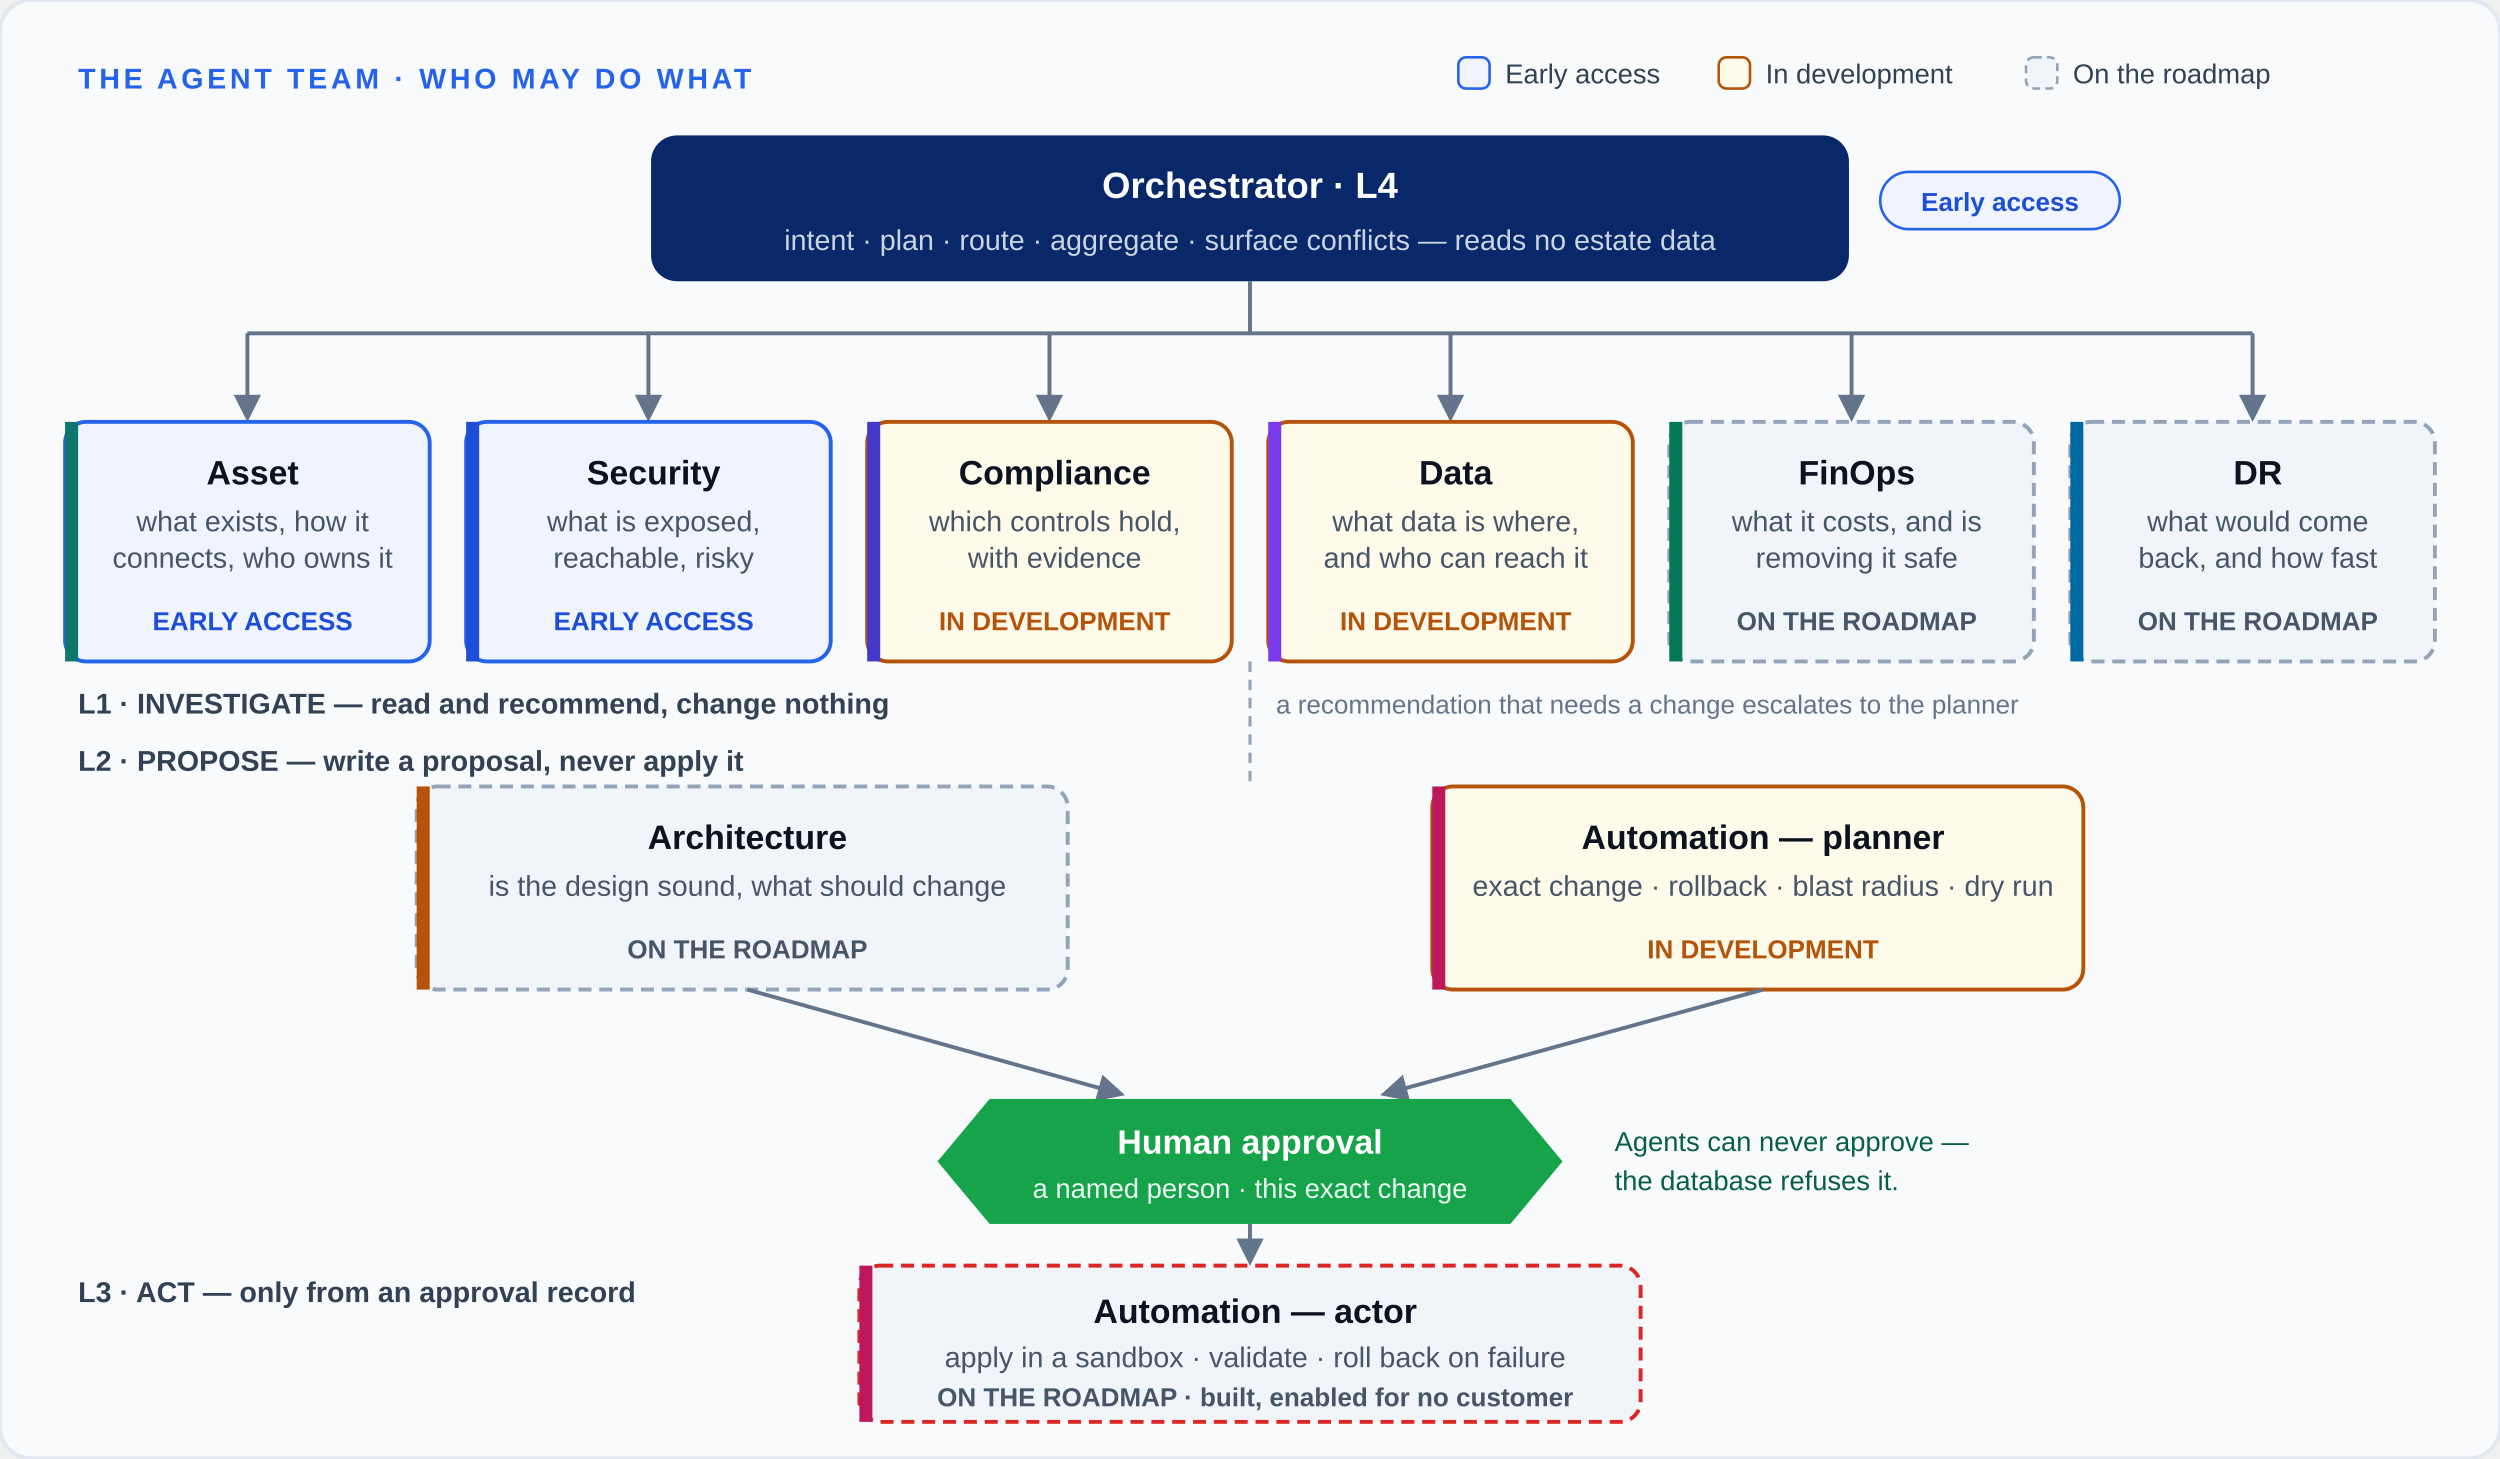
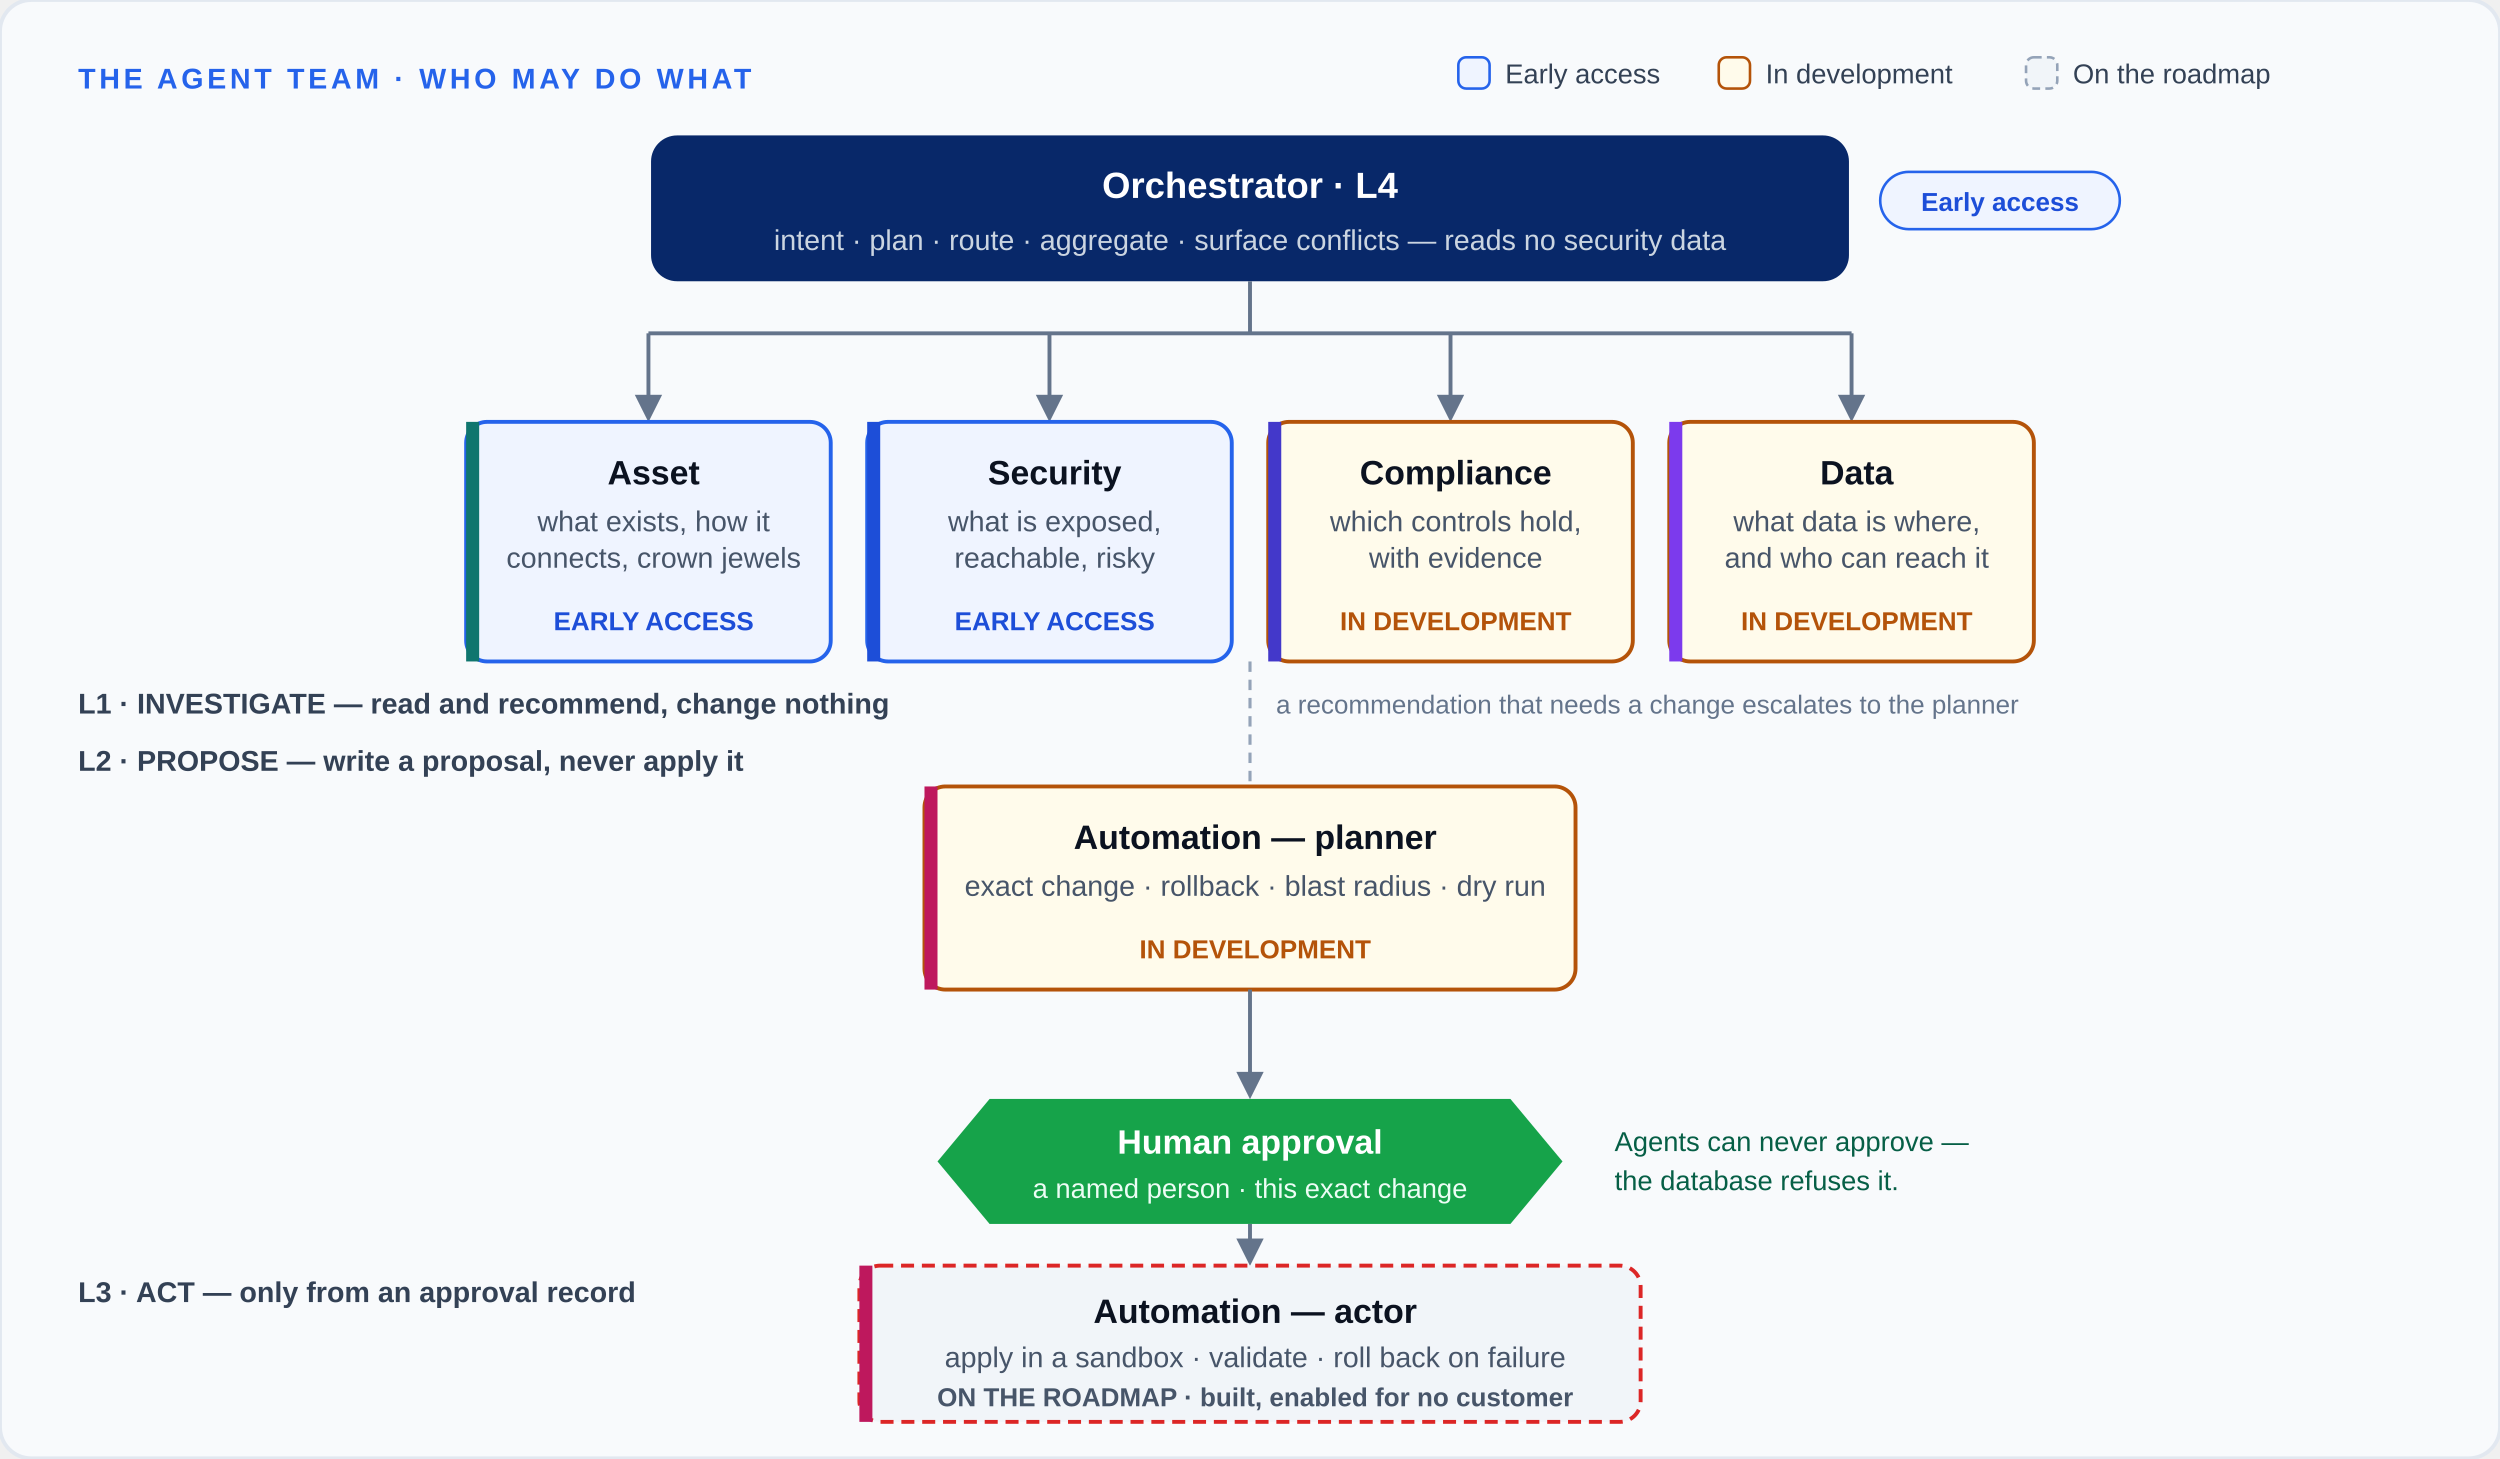
<svg xmlns="http://www.w3.org/2000/svg" viewBox="0 0 960 560" width="960" height="560" font-family="Arial, sans-serif" role="img" aria-labelledby="t d">
  <defs>
    <marker id="a" viewBox="0 0 10 10" refX="8" refY="5" markerWidth="7" markerHeight="7" orient="auto">
      <path d="M0,0 L10,5 L0,10 z" fill="#64748B" />
    </marker>
  </defs>
  <rect width="960" height="560" rx="12" fill="#F8FAFC" stroke="#E2E8F0" stroke-width="1.5" />
  <text x="30" y="34" font-size="11" font-weight="700" fill="#2563EB" letter-spacing="1.4">THE AGENT TEAM · WHO MAY DO WHAT</text>
  <g font-size="10.5">
    <rect x="560" y="22" width="12" height="12" rx="3" fill="#EFF4FF" stroke="#2563EB" />
    <text x="578" y="32" fill="#334155">Early access</text>
    <rect x="660" y="22" width="12" height="12" rx="3" fill="#FFFBEB" stroke="#B45309" />
    <text x="678" y="32" fill="#334155">In development</text>
    <rect x="778" y="22" width="12" height="12" rx="3" fill="#F1F5F9" stroke="#94A3B8" stroke-dasharray="3 2" />
    <text x="796" y="32" fill="#334155">On the roadmap</text>
  </g>
  <rect x="250" y="52" width="460" height="56" rx="10" fill="#082869" />
  <text x="480" y="76" text-anchor="middle" font-size="14" font-weight="700" fill="#FFFFFF">Orchestrator · L4</text>
-   <text x="480" y="96" text-anchor="middle" font-size="11" fill="#CBD5E1">intent · plan · route · aggregate · surface conflicts — reads no estate data</text>
+   <text x="480" y="96" text-anchor="middle" font-size="11" fill="#CBD5E1">intent · plan · route · aggregate · surface conflicts — reads no security data</text>
  <rect x="722" y="66" width="92" height="22" rx="11" fill="#EFF4FF" stroke="#2563EB" />
  <text x="768" y="81" text-anchor="middle" font-size="10" font-weight="700" fill="#1D4ED8">Early access</text>
  <line x1="480" y1="108" x2="480" y2="128" stroke="#64748B" stroke-width="1.5" />
-   <line x1="95" y1="128" x2="865" y2="128" stroke="#64748B" stroke-width="1.5" />
+   <line x1="249" y1="128" x2="711" y2="128" stroke="#64748B" stroke-width="1.5" />
  <text x="30" y="274" font-size="11" font-weight="700" fill="#334155">L1 · INVESTIGATE — read and recommend, change nothing</text>
  <g font-size="11" text-anchor="middle">
-     <line x1="95" y1="128" x2="95" y2="160" stroke="#64748B" stroke-width="1.5" marker-end="url(#a)" />
-     <rect x="25" y="162" width="140" height="92" rx="8" fill="#EFF4FF" stroke="#2563EB" stroke-width="1.5" />
-     <rect x="25" y="162" width="5" height="92" fill="#0F766E" />
-     <text x="97" y="186" font-size="13" font-weight="700" fill="#0B1220">Asset</text>
-     <text x="97" y="204" fill="#475569">what exists, how it</text>
-     <text x="97" y="218" fill="#475569">connects, who owns it</text>
-     <text x="97" y="242" font-size="10" font-weight="700" fill="#1D4ED8">EARLY ACCESS</text>
    <line x1="249" y1="128" x2="249" y2="160" stroke="#64748B" stroke-width="1.5" marker-end="url(#a)" />
    <rect x="179" y="162" width="140" height="92" rx="8" fill="#EFF4FF" stroke="#2563EB" stroke-width="1.5" />
-     <rect x="179" y="162" width="5" height="92" fill="#1D4ED8" />
-     <text x="251" y="186" font-size="13" font-weight="700" fill="#0B1220">Security</text>
-     <text x="251" y="204" fill="#475569">what is exposed,</text>
-     <text x="251" y="218" fill="#475569">reachable, risky</text>
+     <rect x="179" y="162" width="5" height="92" fill="#0F766E" />
+     <text x="251" y="186" font-size="13" font-weight="700" fill="#0B1220">Asset</text>
+     <text x="251" y="204" fill="#475569">what exists, how it</text>
+     <text x="251" y="218" fill="#475569">connects, crown jewels</text>
    <text x="251" y="242" font-size="10" font-weight="700" fill="#1D4ED8">EARLY ACCESS</text>
    <line x1="403" y1="128" x2="403" y2="160" stroke="#64748B" stroke-width="1.5" marker-end="url(#a)" />
-     <rect x="333" y="162" width="140" height="92" rx="8" fill="#FFFBEB" stroke="#B45309" stroke-width="1.5" />
-     <rect x="333" y="162" width="5" height="92" fill="#4338CA" />
-     <text x="405" y="186" font-size="13" font-weight="700" fill="#0B1220">Compliance</text>
-     <text x="405" y="204" fill="#475569">which controls hold,</text>
-     <text x="405" y="218" fill="#475569">with evidence</text>
-     <text x="405" y="242" font-size="10" font-weight="700" fill="#B45309">IN DEVELOPMENT</text>
+     <rect x="333" y="162" width="140" height="92" rx="8" fill="#EFF4FF" stroke="#2563EB" stroke-width="1.5" />
+     <rect x="333" y="162" width="5" height="92" fill="#1D4ED8" />
+     <text x="405" y="186" font-size="13" font-weight="700" fill="#0B1220">Security</text>
+     <text x="405" y="204" fill="#475569">what is exposed,</text>
+     <text x="405" y="218" fill="#475569">reachable, risky</text>
+     <text x="405" y="242" font-size="10" font-weight="700" fill="#1D4ED8">EARLY ACCESS</text>
    <line x1="557" y1="128" x2="557" y2="160" stroke="#64748B" stroke-width="1.5" marker-end="url(#a)" />
    <rect x="487" y="162" width="140" height="92" rx="8" fill="#FFFBEB" stroke="#B45309" stroke-width="1.5" />
-     <rect x="487" y="162" width="5" height="92" fill="#7C3AED" />
-     <text x="559" y="186" font-size="13" font-weight="700" fill="#0B1220">Data</text>
-     <text x="559" y="204" fill="#475569">what data is where,</text>
-     <text x="559" y="218" fill="#475569">and who can reach it</text>
+     <rect x="487" y="162" width="5" height="92" fill="#4338CA" />
+     <text x="559" y="186" font-size="13" font-weight="700" fill="#0B1220">Compliance</text>
+     <text x="559" y="204" fill="#475569">which controls hold,</text>
+     <text x="559" y="218" fill="#475569">with evidence</text>
    <text x="559" y="242" font-size="10" font-weight="700" fill="#B45309">IN DEVELOPMENT</text>
    <line x1="711" y1="128" x2="711" y2="160" stroke="#64748B" stroke-width="1.5" marker-end="url(#a)" />
-     <rect x="641" y="162" width="140" height="92" rx="8" fill="#F1F5F9" stroke="#94A3B8" stroke-width="1.5" stroke-dasharray="5 3" />
-     <rect x="641" y="162" width="5" height="92" fill="#047857" />
-     <text x="713" y="186" font-size="13" font-weight="700" fill="#0B1220">FinOps</text>
-     <text x="713" y="204" fill="#475569">what it costs, and is</text>
-     <text x="713" y="218" fill="#475569">removing it safe</text>
-     <text x="713" y="242" font-size="10" font-weight="700" fill="#475569">ON THE ROADMAP</text>
-     <line x1="865" y1="128" x2="865" y2="160" stroke="#64748B" stroke-width="1.5" marker-end="url(#a)" />
-     <rect x="795" y="162" width="140" height="92" rx="8" fill="#F1F5F9" stroke="#94A3B8" stroke-width="1.5" stroke-dasharray="5 3" />
-     <rect x="795" y="162" width="5" height="92" fill="#0369A1" />
-     <text x="867" y="186" font-size="13" font-weight="700" fill="#0B1220">DR</text>
-     <text x="867" y="204" fill="#475569">what would come</text>
-     <text x="867" y="218" fill="#475569">back, and how fast</text>
-     <text x="867" y="242" font-size="10" font-weight="700" fill="#475569">ON THE ROADMAP</text>
+     <rect x="641" y="162" width="140" height="92" rx="8" fill="#FFFBEB" stroke="#B45309" stroke-width="1.5" />
+     <rect x="641" y="162" width="5" height="92" fill="#7C3AED" />
+     <text x="713" y="186" font-size="13" font-weight="700" fill="#0B1220">Data</text>
+     <text x="713" y="204" fill="#475569">what data is where,</text>
+     <text x="713" y="218" fill="#475569">and who can reach it</text>
+     <text x="713" y="242" font-size="10" font-weight="700" fill="#B45309">IN DEVELOPMENT</text>
  </g>
  <text x="30" y="296" font-size="11" font-weight="700" fill="#334155">L2 · PROPOSE — write a proposal, never apply it</text>
  <line x1="480" y1="254" x2="480" y2="300" stroke="#94A3B8" stroke-width="1.2" stroke-dasharray="4 3" />
  <text x="490" y="274" font-size="10" fill="#64748B">a recommendation that needs a change escalates to the planner</text>
  <g font-size="11" text-anchor="middle">
-     <rect x="160" y="302" width="250" height="78" rx="8" fill="#F1F5F9" stroke="#94A3B8" stroke-width="1.5" stroke-dasharray="5 3" />
-     <rect x="160" y="302" width="5" height="78" fill="#B45309" />
-     <text x="287" y="326" font-size="13" font-weight="700" fill="#0B1220">Architecture</text>
-     <text x="287" y="344" fill="#475569">is the design sound, what should change</text>
-     <text x="287" y="368" font-size="10" font-weight="700" fill="#475569">ON THE ROADMAP</text>
-     <rect x="550" y="302" width="250" height="78" rx="8" fill="#FFFBEB" stroke="#B45309" stroke-width="1.5" />
-     <rect x="550" y="302" width="5" height="78" fill="#BE185D" />
-     <text x="677" y="326" font-size="13" font-weight="700" fill="#0B1220">Automation — planner</text>
-     <text x="677" y="344" fill="#475569">exact change · rollback · blast radius · dry run</text>
-     <text x="677" y="368" font-size="10" font-weight="700" fill="#B45309">IN DEVELOPMENT</text>
+     <rect x="355" y="302" width="250" height="78" rx="8" fill="#FFFBEB" stroke="#B45309" stroke-width="1.5" />
+     <rect x="355" y="302" width="5" height="78" fill="#BE185D" />
+     <text x="482" y="326" font-size="13" font-weight="700" fill="#0B1220">Automation — planner</text>
+     <text x="482" y="344" fill="#475569">exact change · rollback · blast radius · dry run</text>
+     <text x="482" y="368" font-size="10" font-weight="700" fill="#B45309">IN DEVELOPMENT</text>
  </g>
-   <line x1="287" y1="380" x2="430" y2="420" stroke="#64748B" stroke-width="1.5" marker-end="url(#a)" />
-   <line x1="677" y1="380" x2="532" y2="420" stroke="#64748B" stroke-width="1.5" marker-end="url(#a)" />
+   <line x1="480" y1="380" x2="480" y2="420" stroke="#64748B" stroke-width="1.5" marker-end="url(#a)" />
  <polygon points="380,422 580,422 600,446 580,470 380,470 360,446" fill="#16A34A" />
  <text x="480" y="443" text-anchor="middle" font-size="13" font-weight="700" fill="#FFFFFF">Human approval</text>
  <text x="480" y="460" text-anchor="middle" font-size="10.5" fill="#ECFDF5">a named person · this exact change</text>
  <text x="620" y="442" font-size="10.5" fill="#065F46">Agents can never approve —</text>
  <text x="620" y="457" font-size="10.5" fill="#065F46">the database refuses it.</text>
  <text x="30" y="500" font-size="11" font-weight="700" fill="#334155">L3 · ACT — only from an approval record</text>
  <line x1="480" y1="470" x2="480" y2="484" stroke="#64748B" stroke-width="1.5" marker-end="url(#a)" />
  <rect x="330" y="486" width="300" height="60" rx="8" fill="#F1F5F9" stroke="#DC2626" stroke-width="1.5" stroke-dasharray="5 3" />
  <rect x="330" y="486" width="5" height="60" fill="#BE185D" />
  <text x="482" y="508" text-anchor="middle" font-size="13" font-weight="700" fill="#0B1220">Automation — actor</text>
  <text x="482" y="525" text-anchor="middle" font-size="11" fill="#475569">apply in a sandbox · validate · roll back on failure</text>
  <text x="482" y="540" text-anchor="middle" font-size="10" font-weight="700" fill="#475569">ON THE ROADMAP · built, enabled for no customer</text>
</svg>
